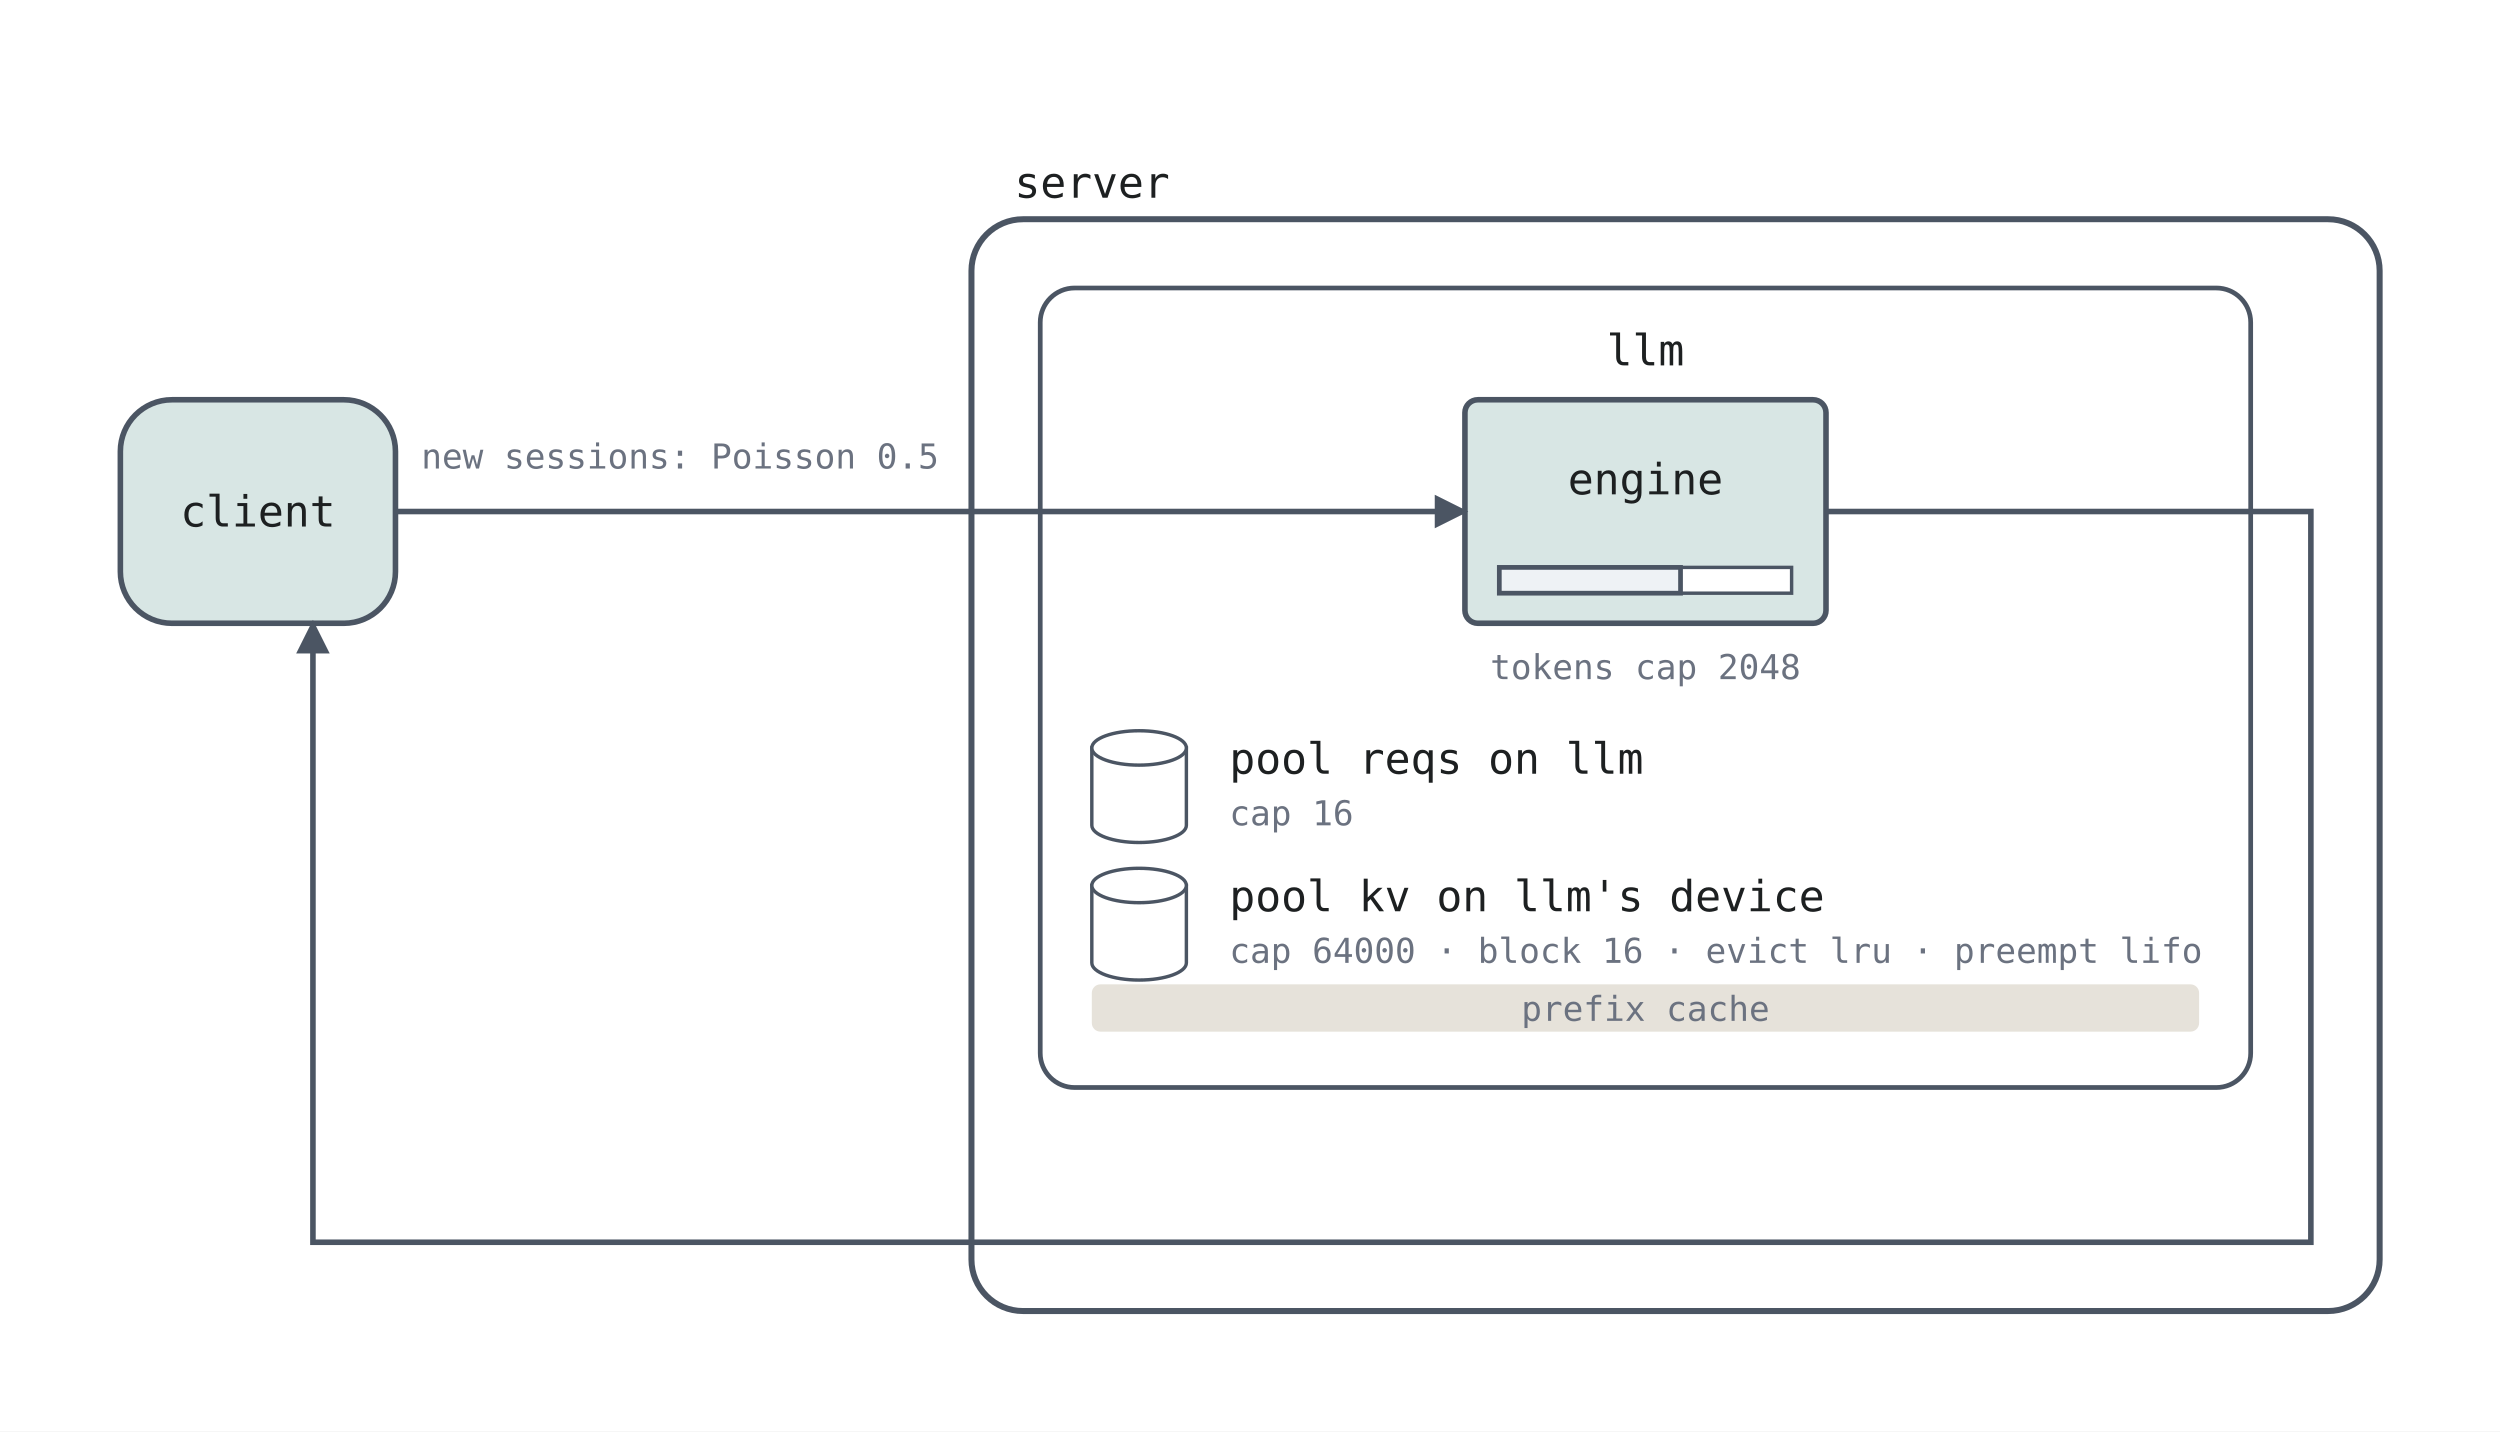
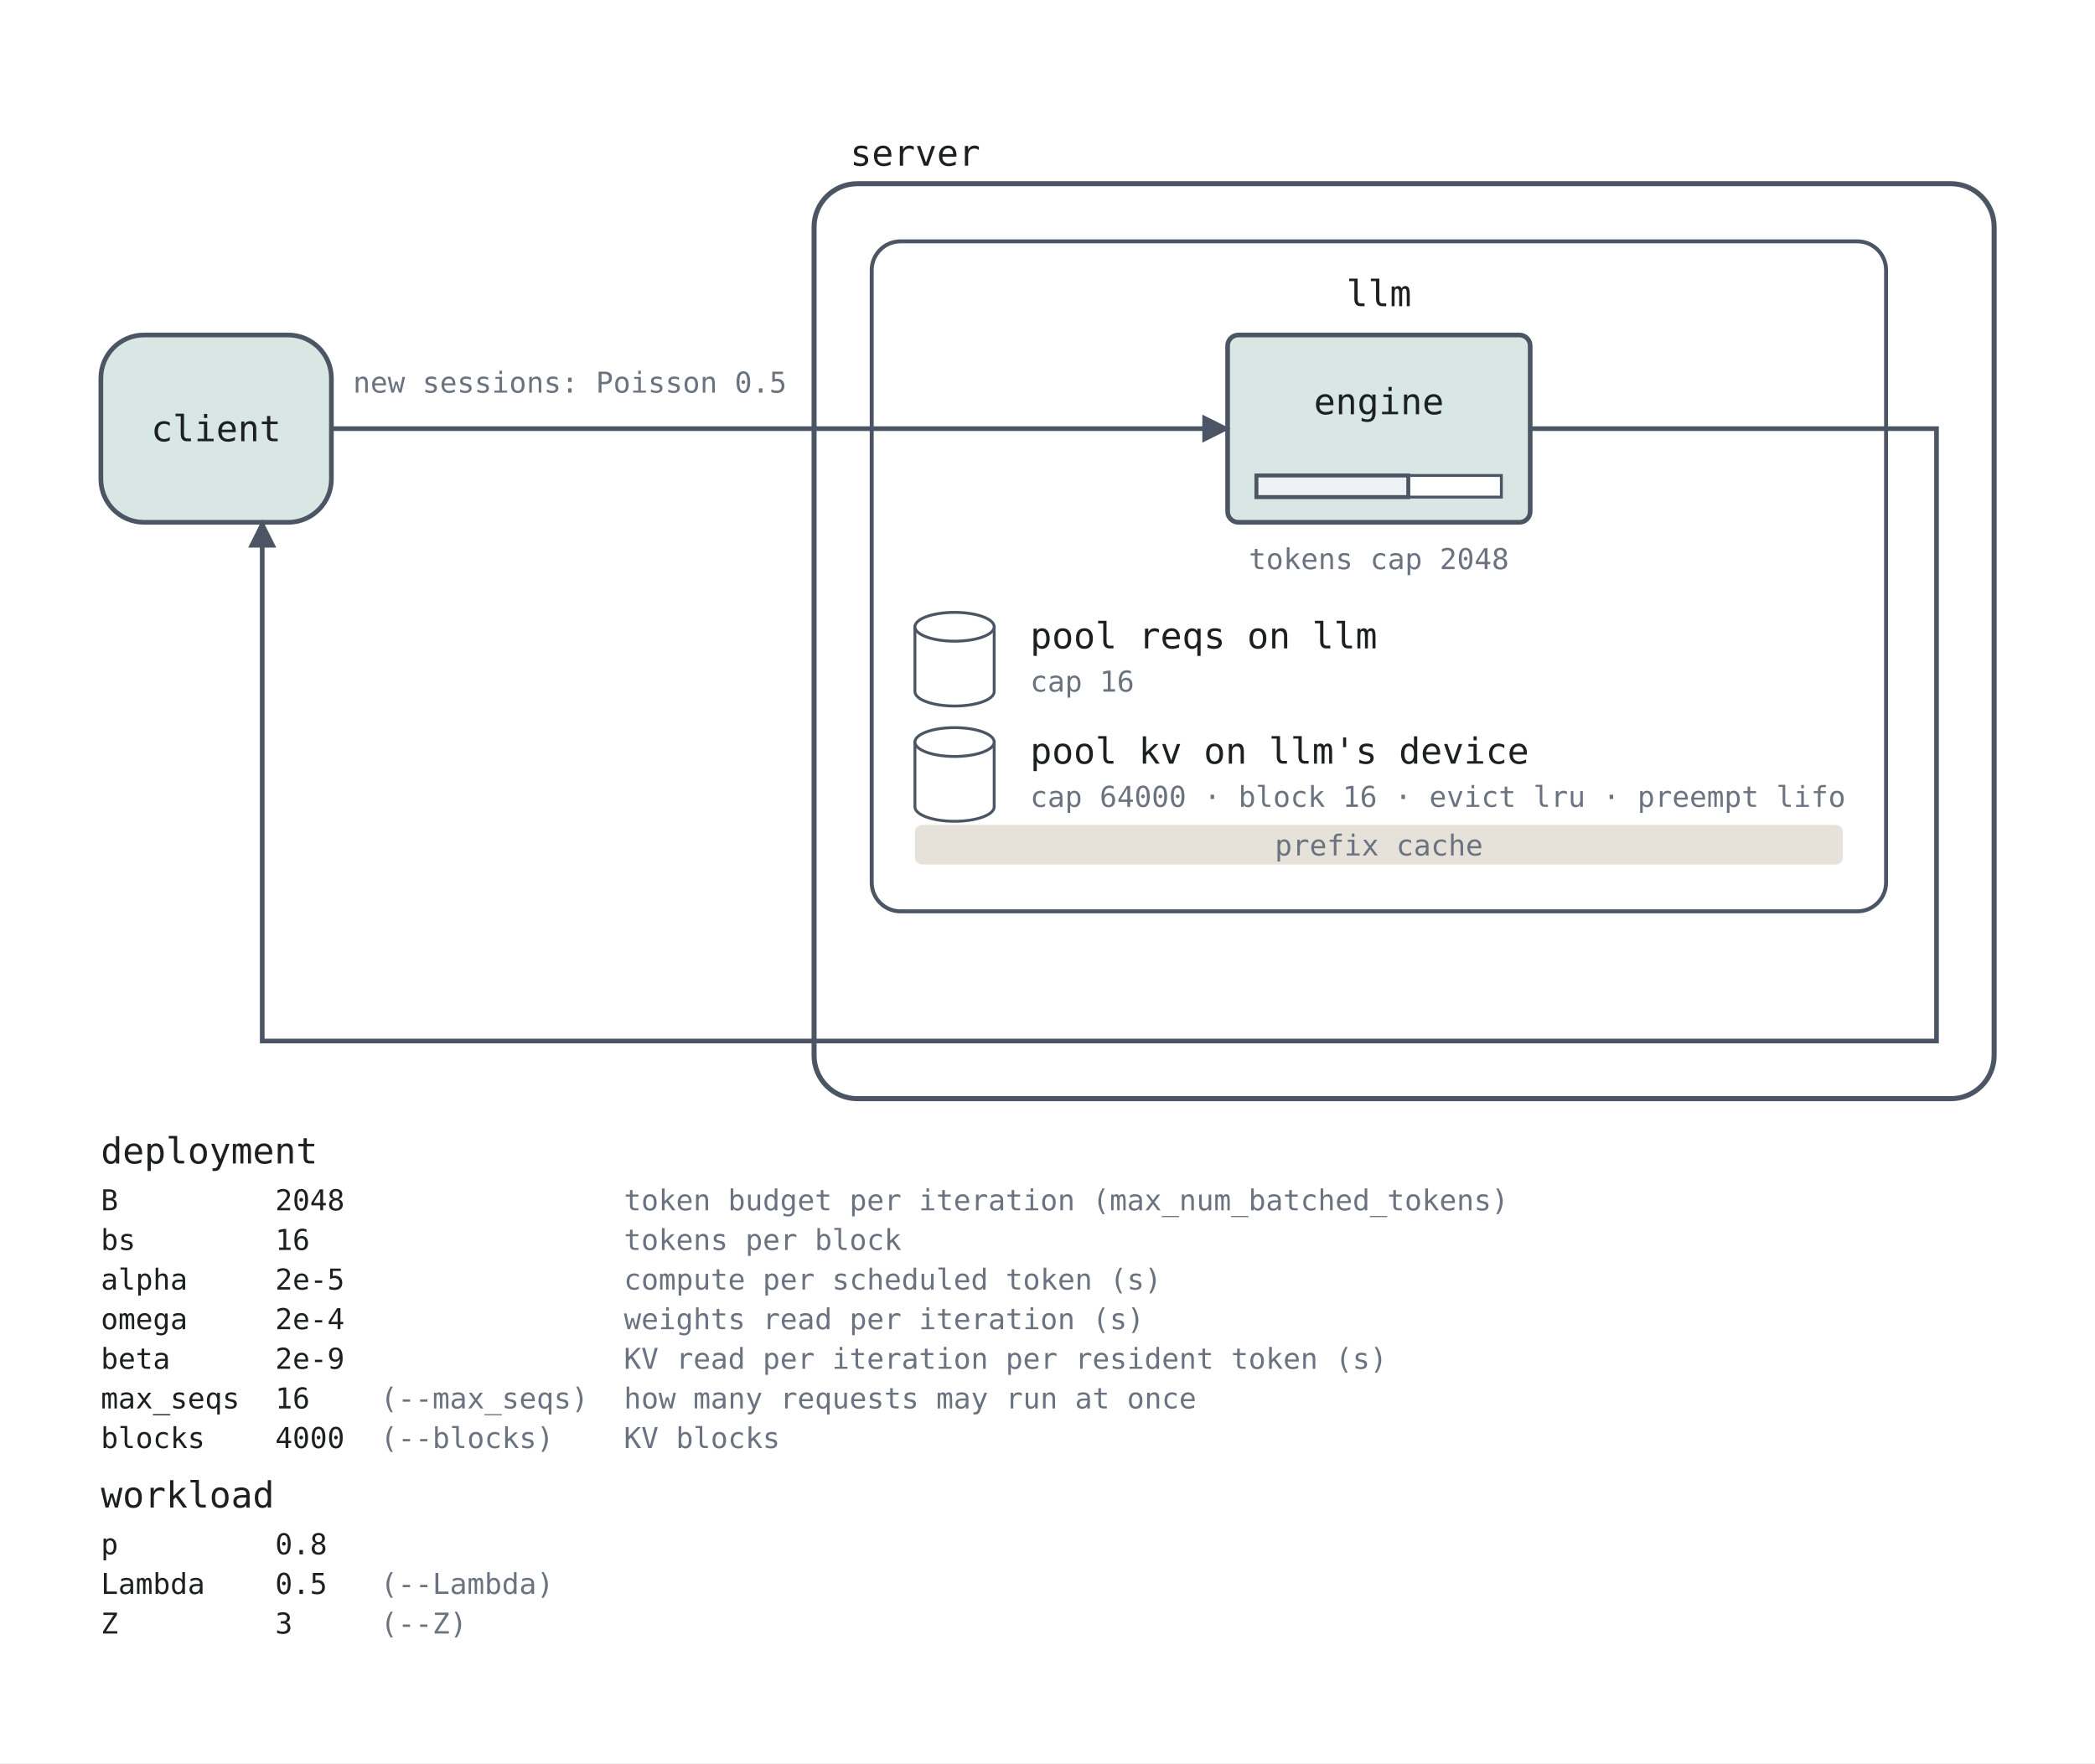
- <svg xmlns="http://www.w3.org/2000/svg" width="581.6" height="333" viewBox="0 0 581.6 333" role="img">
+ <svg xmlns="http://www.w3.org/2000/svg" width="581.6" height="489.5" viewBox="0 0 581.6 489.5" role="img">
  <style>
  text { font-family: ui-monospace, "SF Mono", Menlo, Consolas, monospace; }
  @media (prefers-color-scheme: dark) {
    text { fill: #e8e6e3; } text.dim { fill: #9aa4b2; }
    .bg { fill:#14171a }
    .solid { fill:#232a31;stroke:#b6bfcc }
    .cached { fill:#33302a }
    .instance { fill:#1a1f24;stroke:#b6bfcc }
    .frame { stroke:#b6bfcc }
    .server { stroke:#b6bfcc }
    .enclosure { stroke:#9aa4b2 }
    .station { fill:#26403d;stroke:#b6bfcc }
    .cell { fill:#14171a;stroke:#b6bfcc }
    .rail { stroke:#b6bfcc }
    .flow { stroke:#b6bfcc }
    .back { stroke:#b6bfcc }
    .poster { fill:#b6bfcc }
    .relation { stroke:#9aa4b2 }
  }
</style>
  <defs>
    <marker id="a" viewBox="0 0 10 10" refX="9" refY="5" markerWidth="6" markerHeight="6" orient="auto-start-reverse">
      <path d="M0 0 L10 5 L0 10 z" fill="context-stroke" />
    </marker>
  </defs>
-   <rect class="bg" fill="#ffffff" x="0" y="0" width="581.6" height="333" />
+   <rect class="bg" fill="#ffffff" x="0" y="0" width="581.6" height="489.5" />
  <rect class="server" fill="none" stroke="#4b5563" stroke-width="1.4" data-role="server" x="226" y="51" width="327.6" height="254" rx="12" />
  <rect class="frame" fill="none" stroke="#4b5563" stroke-width="1.1" x="242" y="67" width="281.6" height="186" rx="8" />
  <g data-pool="reqs" data-role="drum">
    <path class="cell" fill="#ffffff" stroke="#4b5563" stroke-width=".8" d="M 254 174 L 254 192 A 11 4 0 0 0 276 192 L 276 174 Z" />
    <ellipse class="cell" fill="#ffffff" stroke="#4b5563" stroke-width=".8" cx="265" cy="174" rx="11" ry="4" />
  </g>
  <text x="286" y="180" text-anchor="start" font-size="10" fill="#1d2021">pool reqs on llm</text>
  <text x="286" y="192" text-anchor="start" font-size="8" fill="#6b7280" class="dim">cap 16</text>
  <g data-pool="kv" data-role="drum">
    <path class="cell" fill="#ffffff" stroke="#4b5563" stroke-width=".8" d="M 254 206 L 254 224 A 11 4 0 0 0 276 224 L 276 206 Z" />
    <ellipse class="cell" fill="#ffffff" stroke="#4b5563" stroke-width=".8" cx="265" cy="206" rx="11" ry="4" />
  </g>
  <text x="286" y="212" text-anchor="start" font-size="10" fill="#1d2021">pool kv on llm's device</text>
  <text x="286" y="224" text-anchor="start" font-size="8" fill="#6b7280" class="dim">cap 64000 · block 16 · evict lru · preempt lifo</text>
  <rect class="cached" fill="#e6e2da" stroke="none" x="254" y="229" width="257.6" height="11" rx="2" />
  <text x="382.8" y="237.5" text-anchor="middle" font-size="8" fill="#6b7280" class="dim">prefix cache</text>
  <g data-node="llm" data-stage="llm">
    <rect class="station" fill="#d8e6e4" stroke="#4b5563" stroke-width="1.3" x="340.8" y="93" width="84" height="52" rx="3" />
    <rect class="cell" fill="#ffffff" stroke="#4b5563" stroke-width=".8" x="348.8" y="132" width="68" height="6" />
    <rect class="solid" fill="#eef2f5" stroke="#4b5563" stroke-width="1.1" data-role="budget" x="348.8" y="132" width="42.16" height="6" />
    <text x="382.8" y="115" text-anchor="middle" font-size="10" fill="#1d2021">engine</text>
  </g>
  <text x="382.8" y="85" text-anchor="middle" font-size="10" fill="#1d2021">llm</text>
  <text x="382.8" y="158" text-anchor="middle" font-size="8" fill="#6b7280" class="dim">tokens cap 2048</text>
  <g data-node="#client" data-role="client">
    <rect class="station" fill="#d8e6e4" stroke="#4b5563" stroke-width="1.3" x="28" y="93" width="64" height="52" rx="12" />
    <text x="60" y="122.5" text-anchor="middle" font-size="10" fill="#1d2021">client</text>
  </g>
  <path class="flow" fill="none" stroke="#4b5563" stroke-width="1.3" data-role="arrival" data-from="#client" data-to="llm" d="M92 119 L340.8 119" marker-end="url(#a)" />
  <text x="98" y="109" text-anchor="start" font-size="8" fill="#6b7280" class="dim">new sessions: Poisson 0.5</text>
  <path class="flow" fill="none" stroke="#4b5563" stroke-width="1.3" data-role="exit" data-from="llm" data-to="#client" d="M424.8 119 L537.6 119 L537.6 289 L72.8 289 L72.8 145" marker-end="url(#a)" />
  <text x="236" y="46" text-anchor="start" font-size="10" fill="#1d2021">server</text>
+   <text x="28" y="323" text-anchor="start" font-size="10" fill="#1d2021">deployment</text>
+   <text x="28" y="336" text-anchor="start" font-size="8" fill="#1d2021">B</text>
+   <text x="76.4" y="336" text-anchor="start" font-size="8" fill="#1d2021">2048</text>
+   <text x="173.2" y="336" text-anchor="start" font-size="8" fill="#6b7280" class="dim">token budget per iteration (max_num_batched_tokens)</text>
+   <text x="28" y="347" text-anchor="start" font-size="8" fill="#1d2021">bs</text>
+   <text x="76.4" y="347" text-anchor="start" font-size="8" fill="#1d2021">16</text>
+   <text x="173.2" y="347" text-anchor="start" font-size="8" fill="#6b7280" class="dim">tokens per block</text>
+   <text x="28" y="358" text-anchor="start" font-size="8" fill="#1d2021">alpha</text>
+   <text x="76.4" y="358" text-anchor="start" font-size="8" fill="#1d2021">2e-5</text>
+   <text x="173.2" y="358" text-anchor="start" font-size="8" fill="#6b7280" class="dim">compute per scheduled token (s)</text>
+   <text x="28" y="369" text-anchor="start" font-size="8" fill="#1d2021">omega</text>
+   <text x="76.4" y="369" text-anchor="start" font-size="8" fill="#1d2021">2e-4</text>
+   <text x="173.2" y="369" text-anchor="start" font-size="8" fill="#6b7280" class="dim">weights read per iteration (s)</text>
+   <text x="28" y="380" text-anchor="start" font-size="8" fill="#1d2021">beta</text>
+   <text x="76.4" y="380" text-anchor="start" font-size="8" fill="#1d2021">2e-9</text>
+   <text x="173.2" y="380" text-anchor="start" font-size="8" fill="#6b7280" class="dim">KV read per iteration per resident token (s)</text>
+   <text x="28" y="391" text-anchor="start" font-size="8" fill="#1d2021">max_seqs</text>
+   <text x="76.4" y="391" text-anchor="start" font-size="8" fill="#1d2021">16</text>
+   <text x="105.6" y="391" text-anchor="start" font-size="8" fill="#6b7280" class="dim">(--max_seqs)</text>
+   <text x="173.2" y="391" text-anchor="start" font-size="8" fill="#6b7280" class="dim">how many requests may run at once</text>
+   <text x="28" y="402" text-anchor="start" font-size="8" fill="#1d2021">blocks</text>
+   <text x="76.4" y="402" text-anchor="start" font-size="8" fill="#1d2021">4000</text>
+   <text x="105.6" y="402" text-anchor="start" font-size="8" fill="#6b7280" class="dim">(--blocks)</text>
+   <text x="173.2" y="402" text-anchor="start" font-size="8" fill="#6b7280" class="dim">KV blocks</text>
+   <text x="28" y="418.5" text-anchor="start" font-size="10" fill="#1d2021">workload</text>
+   <text x="28" y="431.5" text-anchor="start" font-size="8" fill="#1d2021">p</text>
+   <text x="76.4" y="431.5" text-anchor="start" font-size="8" fill="#1d2021">0.8</text>
+   <text x="28" y="442.5" text-anchor="start" font-size="8" fill="#1d2021">Lambda</text>
+   <text x="76.4" y="442.5" text-anchor="start" font-size="8" fill="#1d2021">0.5</text>
+   <text x="105.6" y="442.5" text-anchor="start" font-size="8" fill="#6b7280" class="dim">(--Lambda)</text>
+   <text x="28" y="453.5" text-anchor="start" font-size="8" fill="#1d2021">Z</text>
+   <text x="76.4" y="453.5" text-anchor="start" font-size="8" fill="#1d2021">3</text>
+   <text x="105.6" y="453.5" text-anchor="start" font-size="8" fill="#6b7280" class="dim">(--Z)</text>
</svg>
